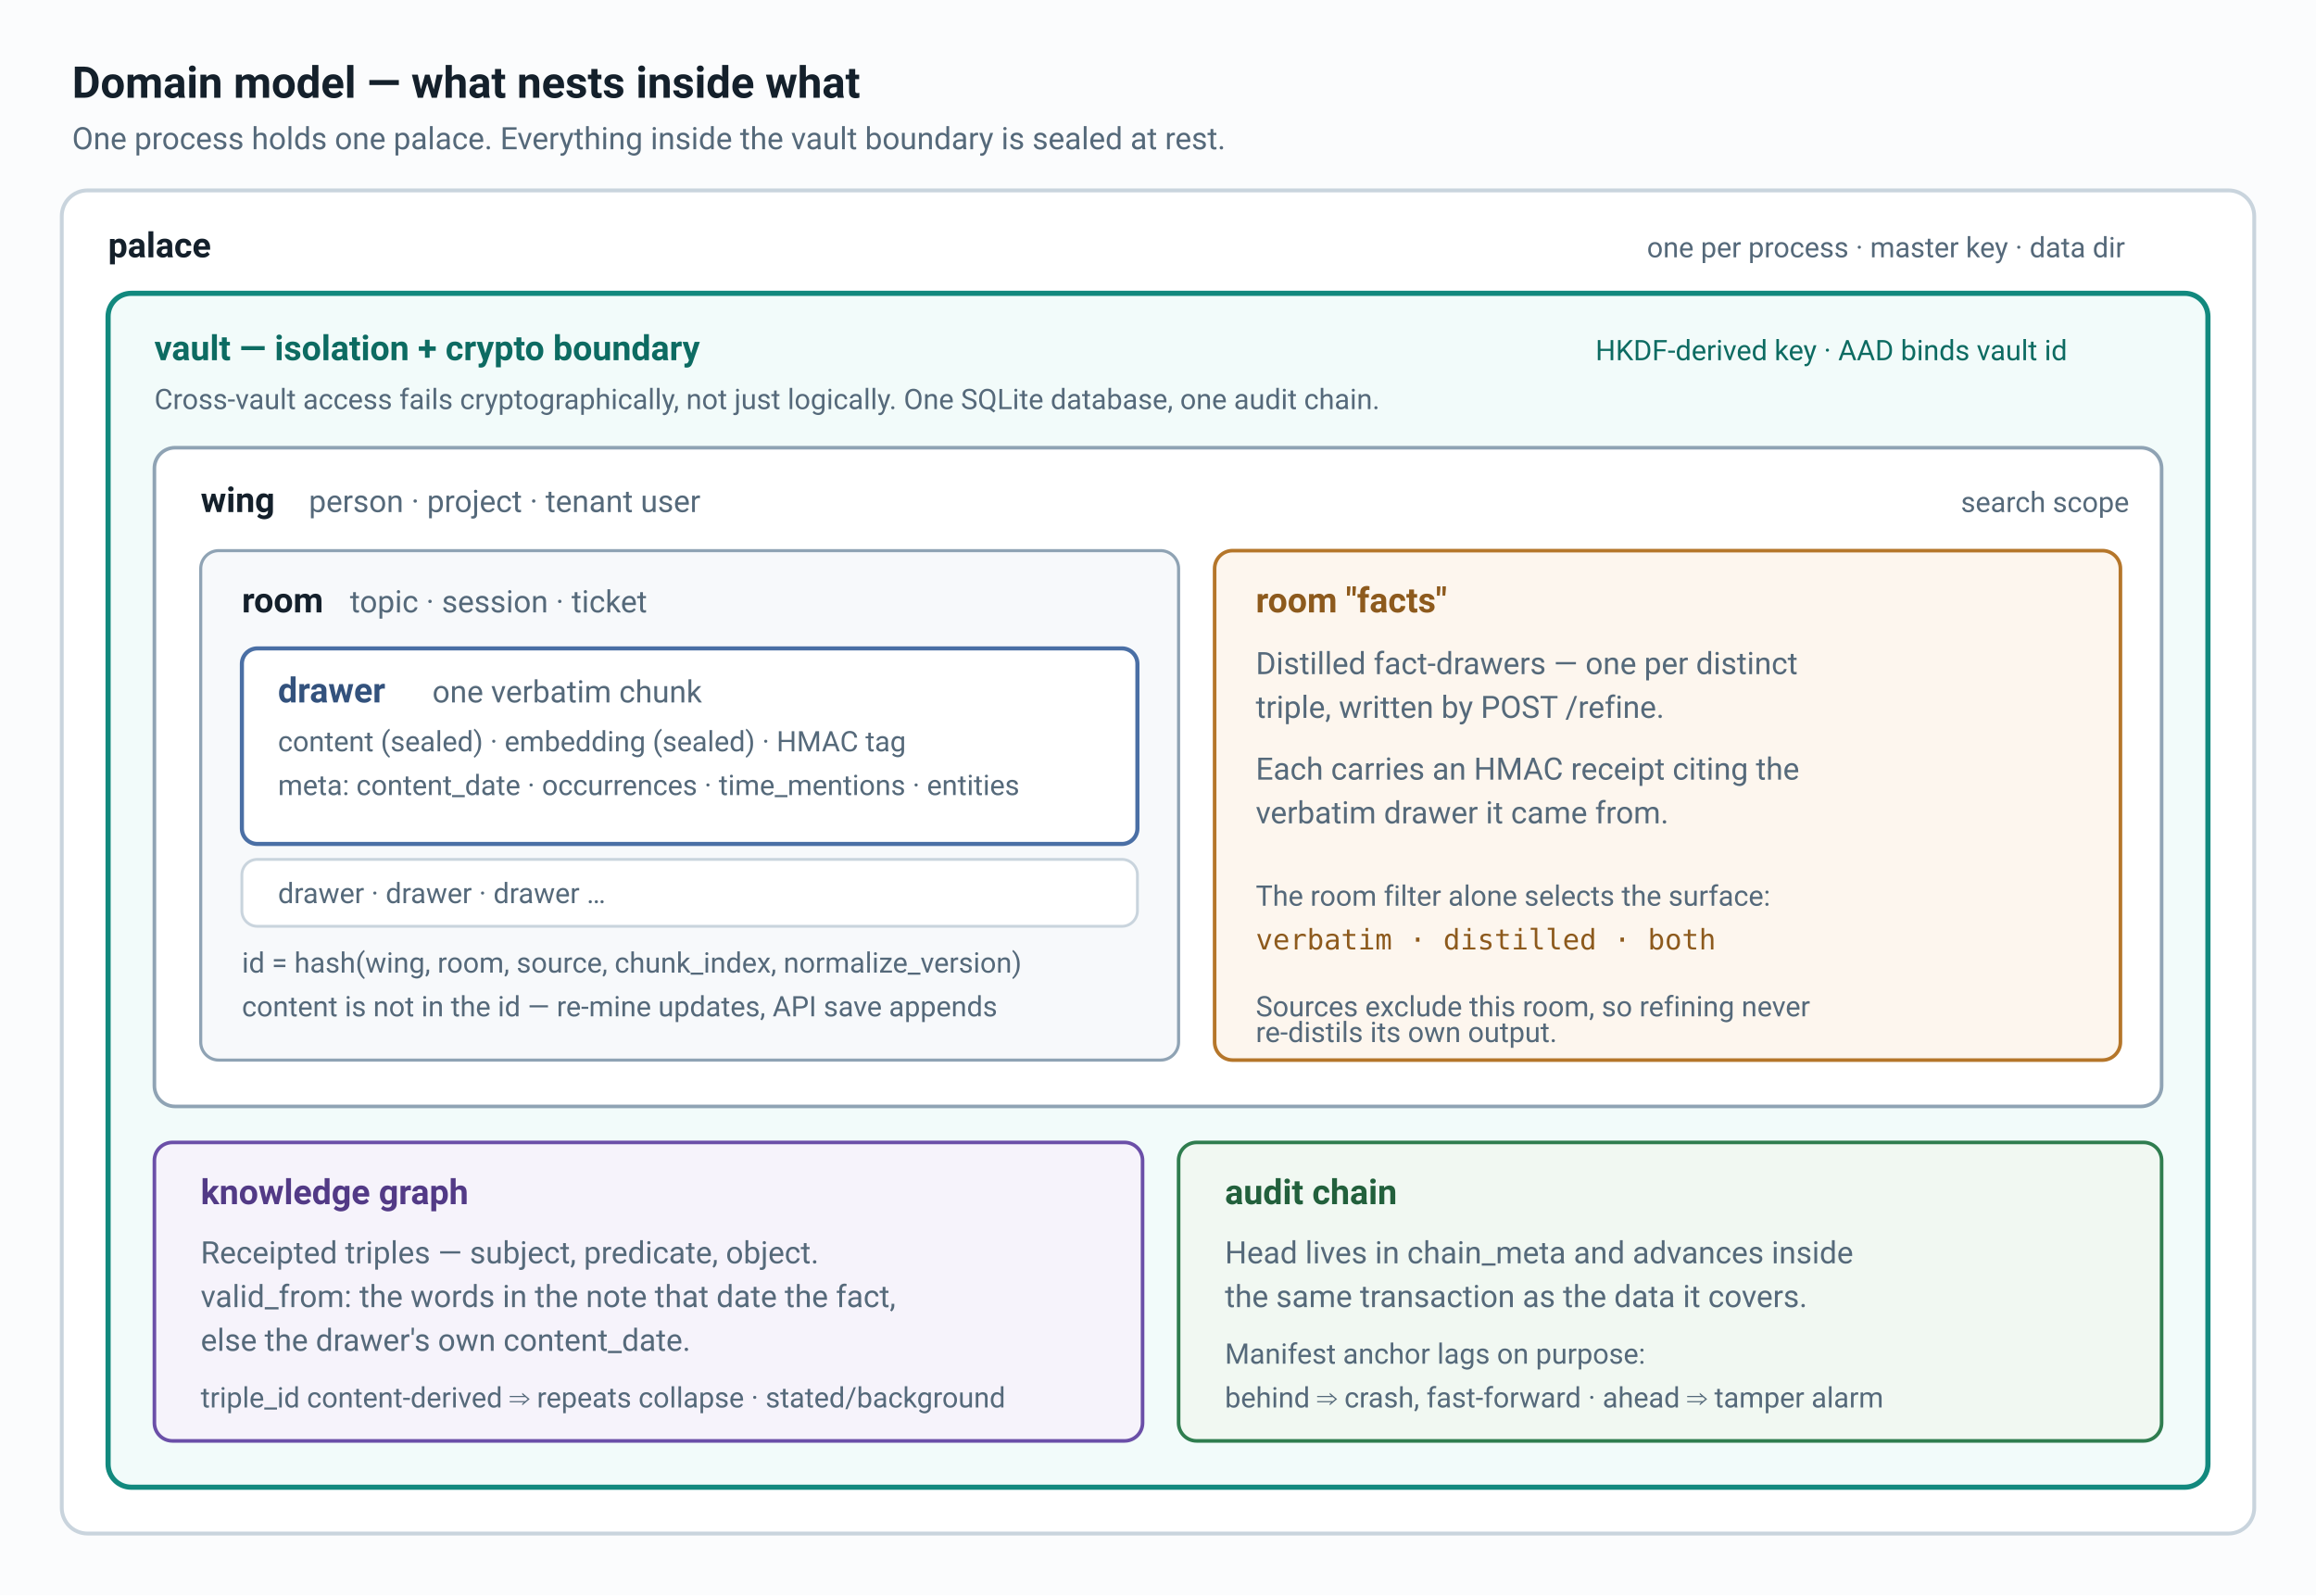
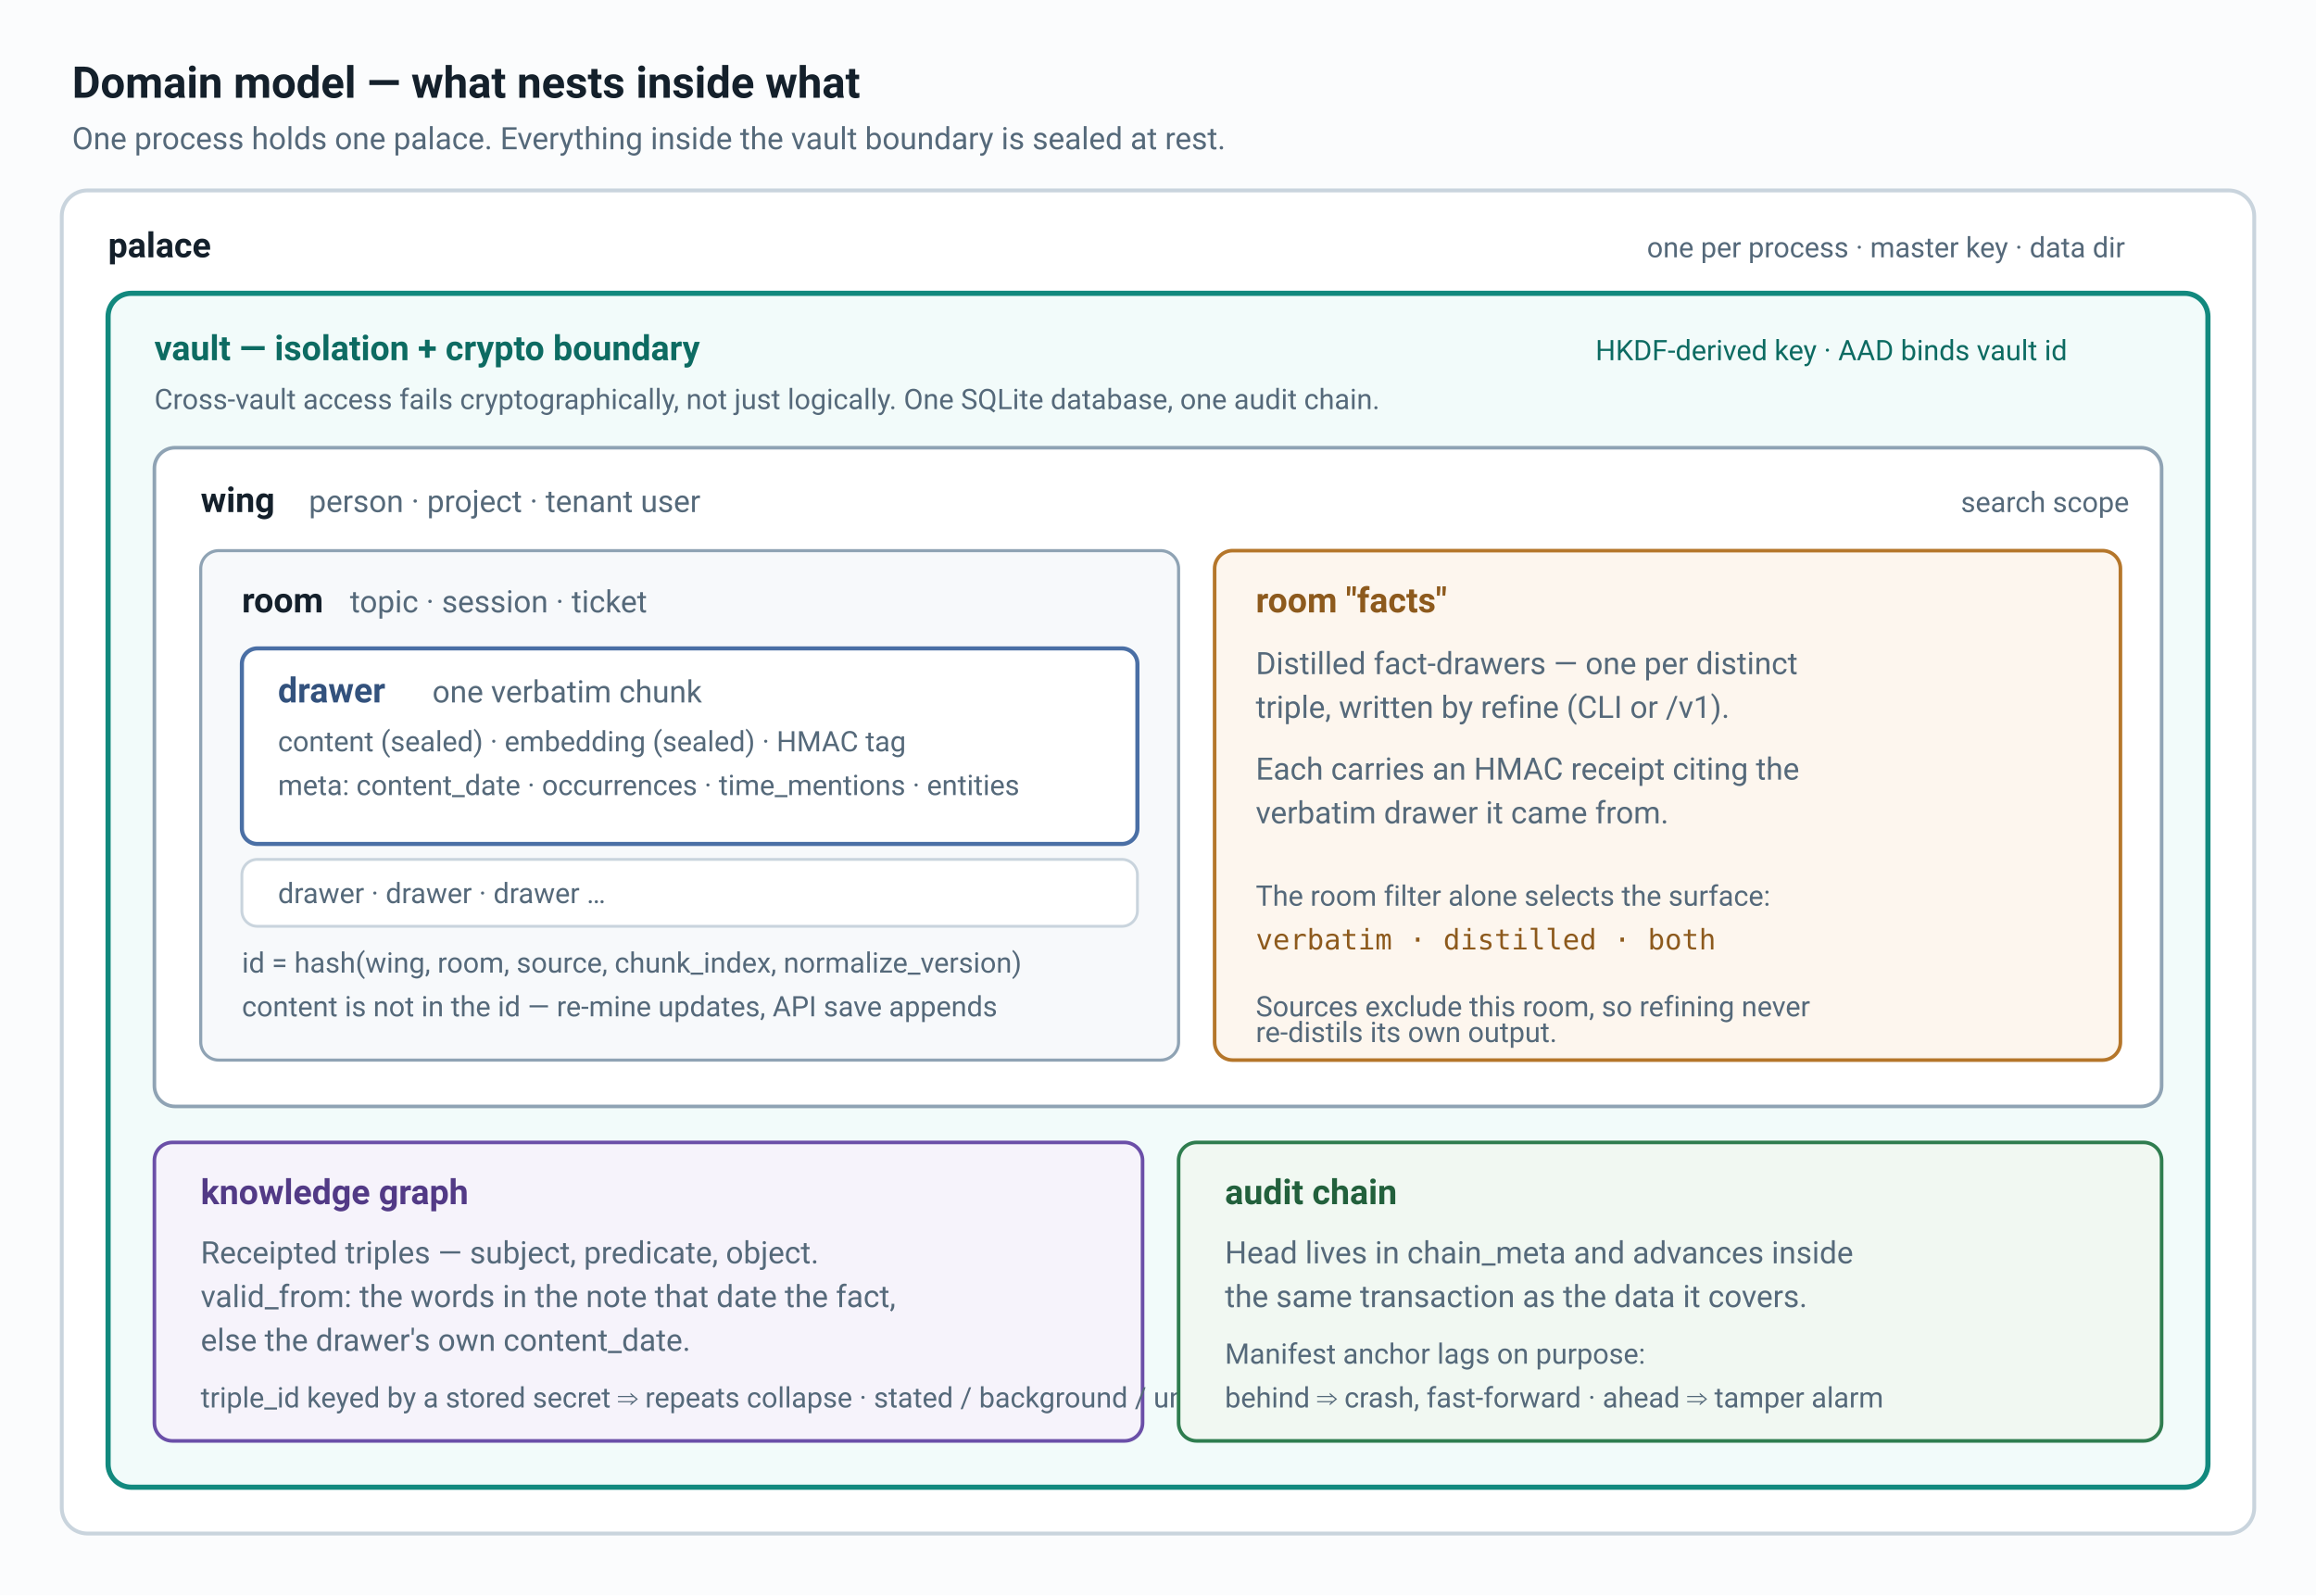
<svg xmlns="http://www.w3.org/2000/svg" viewBox="0 0 900 620" width="900" height="620" role="img" aria-labelledby="t d">
  <style>
  .f { font-family: -apple-system, BlinkMacSystemFont, "Segoe UI", Roboto, Helvetica, Arial, sans-serif; }
  .h { font-size: 17px; font-weight: 600; }
  .l { font-size: 13.5px; font-weight: 600; }
  .b { font-size: 12px; }
  .s { font-size: 11px; }
  .mono { font-family: ui-monospace, SFMono-Regular, Menlo, Consolas, monospace; font-size: 11px; }
  .ink { fill: var(--d-ink,#14202b); }
  .dim { fill: var(--d-dim,#55697a); }
  .white { fill: var(--d-card,#ffffff); }
  @media (prefers-color-scheme: dark) {
    svg { --d-bg:#0f1419; --d-card:#161c23; --d-card2:#1b222b; --d-line:#2b3540;
      --d-line2:#4a5b6b; --d-ink:#e4ebf1; --d-dim:#9aabba; --d-on:#0f1419;
      --d-teal:#2ba99c; --d-teal-bg:#0e2523; --d-teal-bg2:#123430; --d-teal-ink:#6fd8cc;
      --d-blue:#6d94c8; --d-blue-bg:#131d2b; --d-blue-ink:#9dbde3;
      --d-amber:#d1953f; --d-amber-bg:#261c0f; --d-amber-ink:#e8bc78;
      --d-violet:#9277c9; --d-violet-bg:#1c1730; --d-violet-bg2:#241d3d; --d-violet-ink:#b9a3e3;
      --d-green:#4fa570; --d-green-bg:#10231a; --d-green-bg2:#153021; --d-green-ink:#86cf9f;
      --d-red:#d1685c; --d-red-bg:#2a1614; --d-red-ink:#eb9a90; }
  }
</style>
  <rect width="900" height="620" fill="var(--d-bg,#fbfcfd)" />
  <text x="28" y="38" class="f h ink">Domain model — what nests inside what</text>
  <text x="28" y="58" class="f b dim">One process holds one palace. Everything inside the vault boundary is sealed at rest.</text>
  <rect x="24" y="74" width="852" height="522" rx="10" fill="var(--d-card,#ffffff)" stroke="var(--d-line,#c9d4dd)" stroke-width="1.5" />
  <text x="42" y="100" class="f l ink">palace</text>
  <text x="640" y="100" class="f s dim">one per process · master key · data dir</text>
  <rect x="42" y="114" width="816" height="464" rx="9" fill="var(--d-teal-bg,#f2fbfa)" stroke="var(--d-teal,#12897e)" stroke-width="2" />
  <text x="60" y="140" class="f l" fill="var(--d-teal-ink,#0d6b62)">vault — isolation + crypto boundary</text>
  <text x="620" y="140" class="f s" fill="var(--d-teal-ink,#0d6b62)">HKDF-derived key · AAD binds vault id</text>
  <text x="60" y="159" class="f s dim">Cross-vault access fails cryptographically, not just logically. One SQLite database, one audit chain.</text>
  <rect x="60" y="174" width="780" height="256" rx="8" fill="var(--d-card,#ffffff)" stroke="var(--d-line2,#8fa3b4)" stroke-width="1.4" />
  <text x="78" y="199" class="f l ink">wing</text>
  <text x="120" y="199" class="f b dim">person · project · tenant user</text>
  <text x="762" y="199" class="f s dim">search scope</text>
  <rect x="78" y="214" width="380" height="198" rx="7" fill="var(--d-card2,#f7f9fb)" stroke="var(--d-line2,#8fa3b4)" stroke-width="1.2" />
  <text x="94" y="238" class="f l ink">room</text>
  <text x="136" y="238" class="f b dim">topic · session · ticket</text>
  <rect x="94" y="252" width="348" height="76" rx="6" fill="var(--d-card,#ffffff)" stroke="var(--d-blue,#4a6fa5)" stroke-width="1.6" />
  <text x="108" y="273" class="f l" fill="var(--d-blue-ink,#33527d)">drawer</text>
  <text x="168" y="273" class="f b dim">one verbatim chunk</text>
  <text x="108" y="292" class="f s dim">content (sealed) · embedding (sealed) · HMAC tag</text>
  <text x="108" y="309" class="f s dim">meta: content_date · occurrences · time_mentions · entities</text>
  <rect x="94" y="334" width="348" height="26" rx="6" fill="var(--d-card,#ffffff)" stroke="var(--d-line,#c9d4dd)" stroke-width="1.1" />
  <text x="108" y="351" class="f s dim">drawer · drawer · drawer …</text>
  <text x="94" y="378" class="f s dim">id = hash(wing, room, source, chunk_index, normalize_version)</text>
  <text x="94" y="395" class="f s dim">content is not in the id — re-mine updates, API save appends</text>
  <rect x="472" y="214" width="352" height="198" rx="7" fill="var(--d-amber-bg,#fdf6ee)" stroke="var(--d-amber,#b5762a)" stroke-width="1.4" />
  <text x="488" y="238" class="f l" fill="var(--d-amber-ink,#8d5a1d)">room "facts"</text>
  <text x="488" y="262" class="f b dim">Distilled fact-drawers — one per distinct</text>
-   <text x="488" y="279" class="f b dim">triple, written by POST /refine.</text>
+   <text x="488" y="279" class="f b dim">triple, written by refine (CLI or /v1).</text>
  <text x="488" y="303" class="f b dim">Each carries an HMAC receipt citing the</text>
  <text x="488" y="320" class="f b dim">verbatim drawer it came from.</text>
  <text x="488" y="352" class="f s dim">The room filter alone selects the surface:</text>
  <text x="488" y="369" class="f mono" fill="var(--d-amber-ink,#8d5a1d)">verbatim · distilled · both</text>
  <text x="488" y="395" class="f s dim">Sources exclude this room, so refining never</text>
  <text x="488" y="405" class="f s dim">re-distils its own output.</text>
  <rect x="60" y="444" width="384" height="116" rx="7" fill="var(--d-violet-bg,#f6f3fb)" stroke="var(--d-violet,#6b4fa8)" stroke-width="1.4" />
  <text x="78" y="468" class="f l" fill="var(--d-violet-ink,#523a86)">knowledge graph</text>
  <text x="78" y="491" class="f b dim">Receipted triples — subject, predicate, object.</text>
  <text x="78" y="508" class="f b dim">valid_from: the words in the note that date the fact,</text>
  <text x="78" y="525" class="f b dim">else the drawer's own content_date.</text>
-   <text x="78" y="547" class="f s dim">triple_id content-derived ⇒ repeats collapse · stated/background</text>
+   <text x="78" y="547" class="f s dim">triple_id keyed by a stored secret ⇒ repeats collapse · stated / background / unevaluated</text>
  <rect x="458" y="444" width="382" height="116" rx="7" fill="var(--d-green-bg,#f1f8f2)" stroke="var(--d-green,#2f7d4f)" stroke-width="1.4" />
  <text x="476" y="468" class="f l" fill="var(--d-green-ink,#22603c)">audit chain</text>
  <text x="476" y="491" class="f b dim">Head lives in chain_meta and advances inside</text>
  <text x="476" y="508" class="f b dim">the same transaction as the data it covers.</text>
  <text x="476" y="530" class="f s dim">Manifest anchor lags on purpose:</text>
  <text x="476" y="547" class="f s dim">behind ⇒ crash, fast-forward · ahead ⇒ tamper alarm</text>
</svg>
